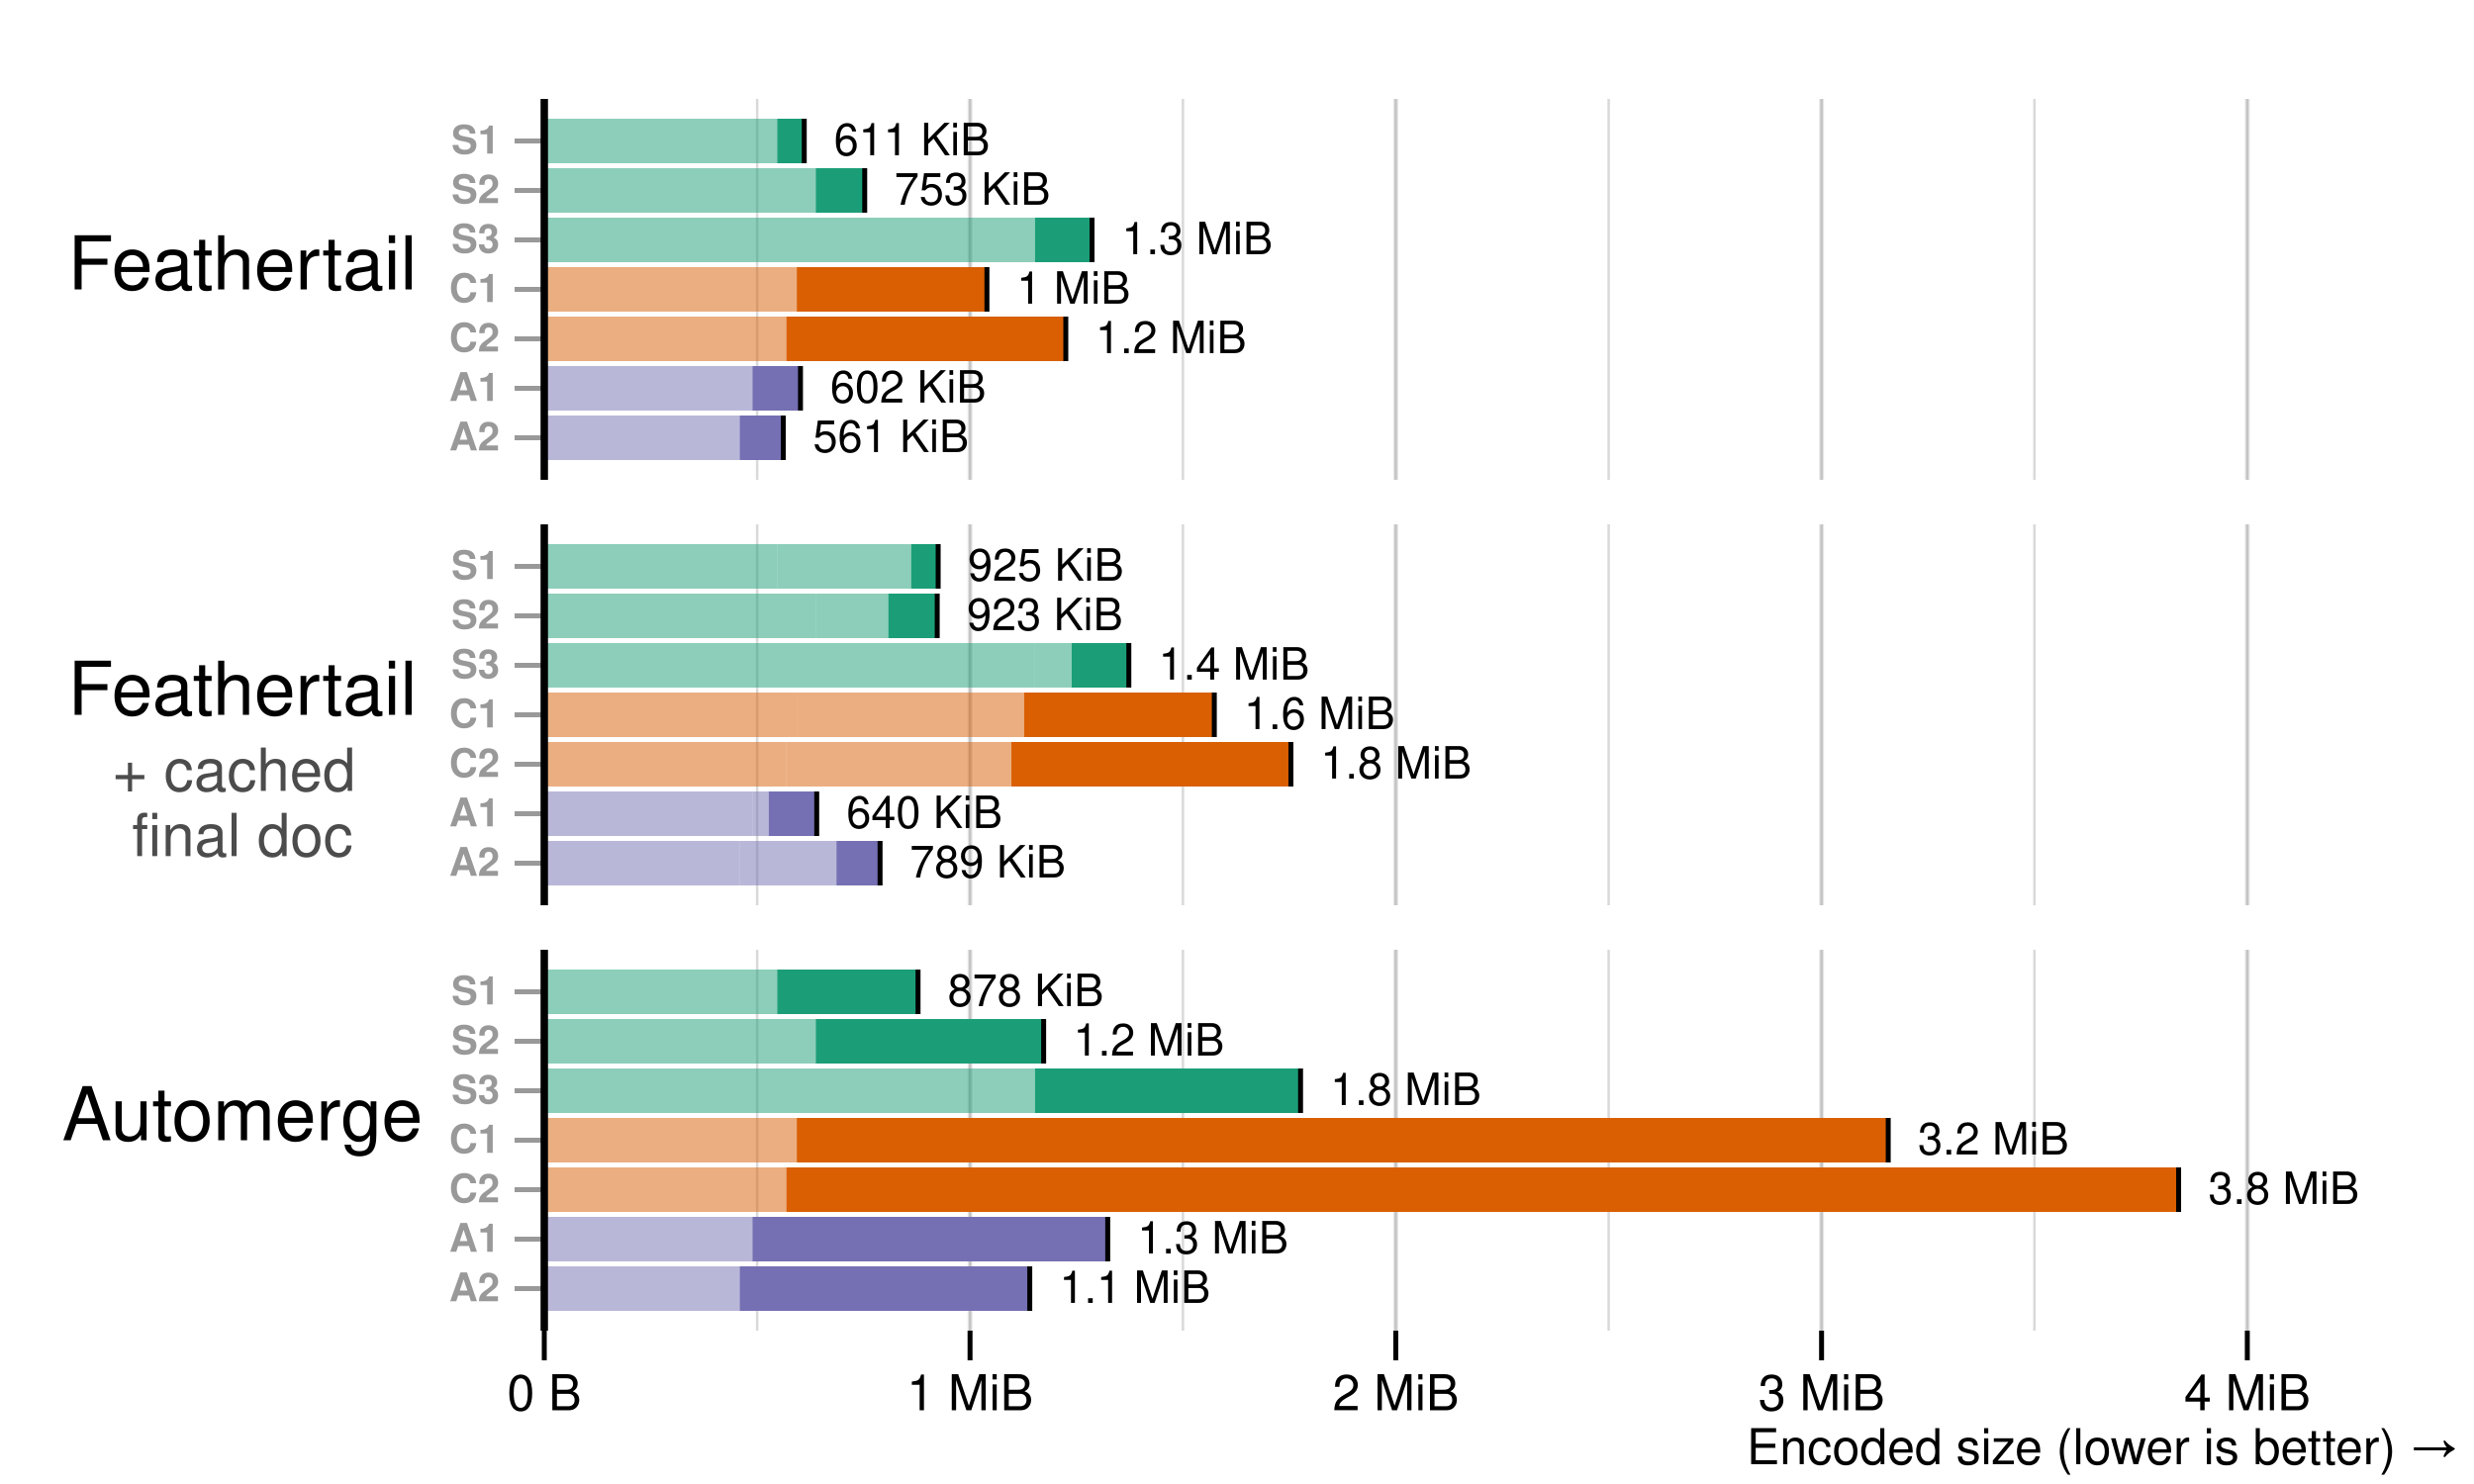
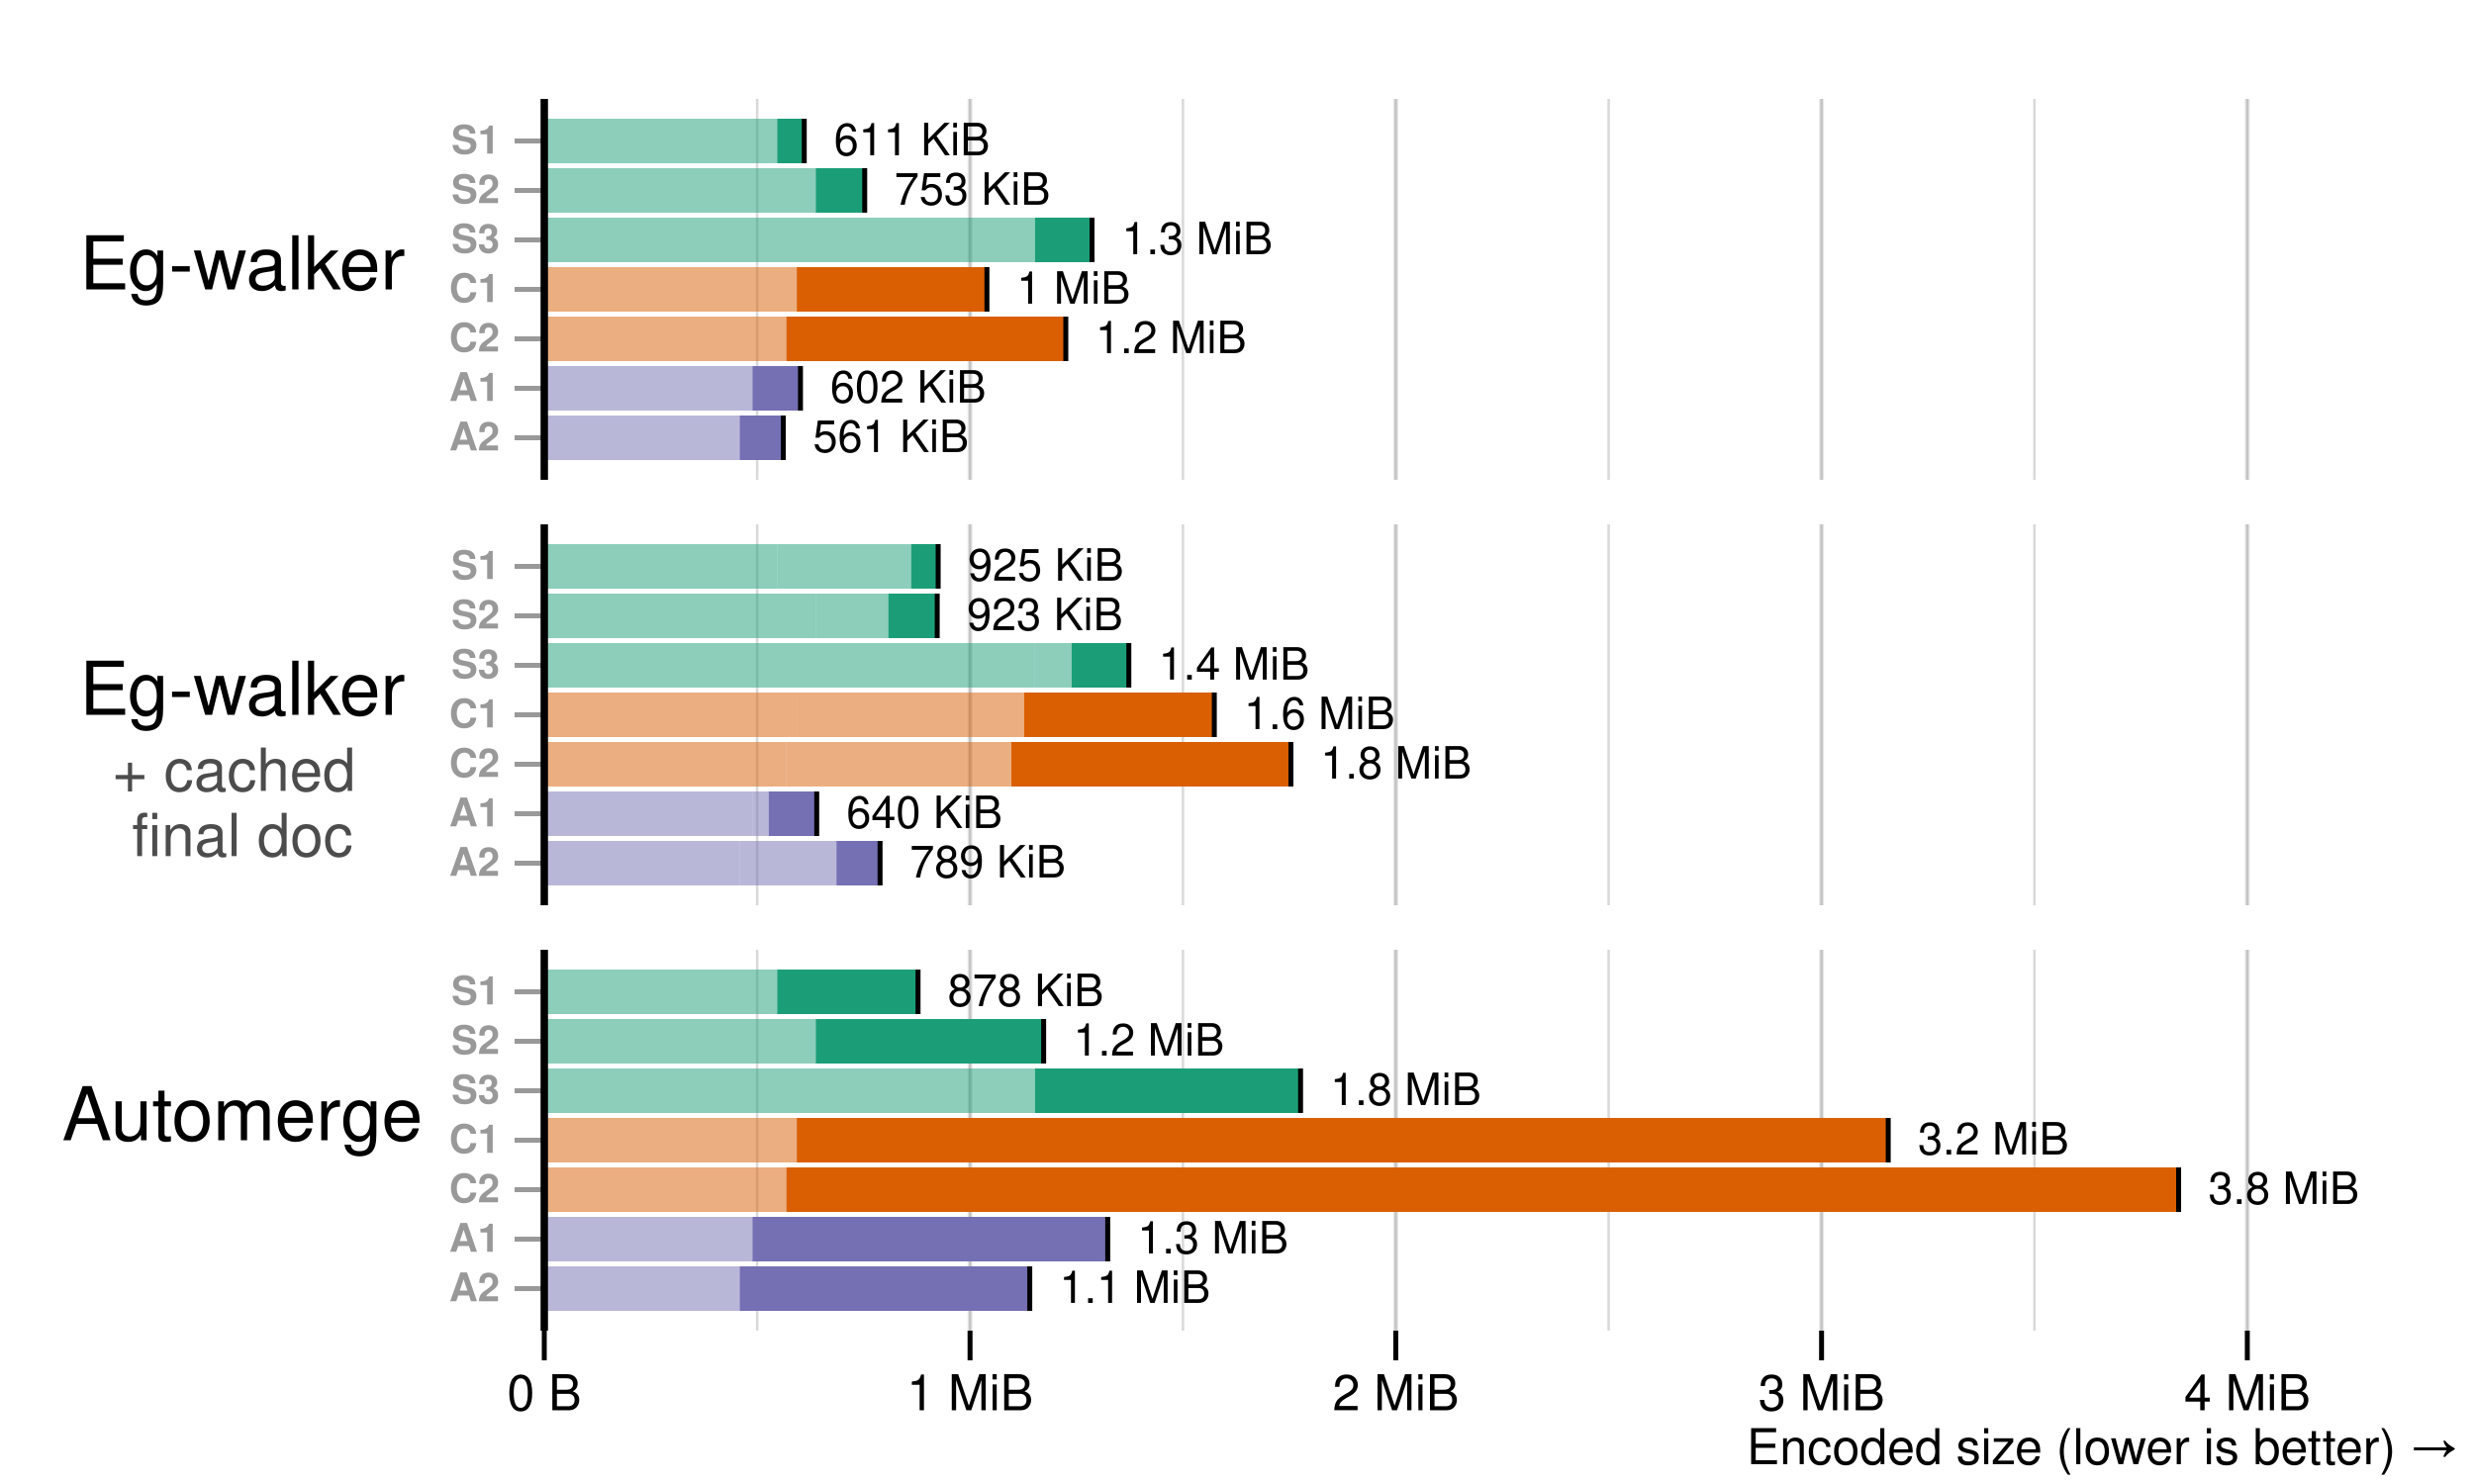
<svg xmlns="http://www.w3.org/2000/svg" class="plot-d6a7b5" fill="currentColor" font-family="system-ui, sans-serif" font-size="10" text-anchor="middle" width="500" height="300" viewBox="0 0 500 300" style="background: white; font-family: Helvetica Neue, Helvetica, Arial, sans-serif;" version="1.1">
  <style>:where(.plot-d6a7b5) {
  --plot-background: white;
  display: block;
  height: auto;
  height: intrinsic;
  max-width: 100%;
}
:where(.plot-d6a7b5 text),
:where(.plot-d6a7b5 tspan) {
  white-space: pre;
}</style>
  <g aria-label="x-grid" aria-hidden="true">
    <g stroke="currentColor" stroke-opacity="0.1" transform="translate(0,0)">
      <line x1="110" x2="110" y1="20" y2="97" />
      <line x1="196.047" x2="196.047" y1="20" y2="97" />
      <line x1="282.093" x2="282.093" y1="20" y2="97" />
      <line x1="368.14" x2="368.14" y1="20" y2="97" />
      <line x1="454.186" x2="454.186" y1="20" y2="97" />
    </g>
    <g stroke="currentColor" stroke-opacity="0.1" transform="translate(0,86)">
      <line x1="110" x2="110" y1="20" y2="97" />
      <line x1="196.047" x2="196.047" y1="20" y2="97" />
      <line x1="282.093" x2="282.093" y1="20" y2="97" />
      <line x1="368.14" x2="368.14" y1="20" y2="97" />
      <line x1="454.186" x2="454.186" y1="20" y2="97" />
    </g>
    <g stroke="currentColor" stroke-opacity="0.1" transform="translate(0,172)">
      <line x1="110" x2="110" y1="20" y2="97" />
      <line x1="196.047" x2="196.047" y1="20" y2="97" />
      <line x1="282.093" x2="282.093" y1="20" y2="97" />
      <line x1="368.14" x2="368.14" y1="20" y2="97" />
      <line x1="454.186" x2="454.186" y1="20" y2="97" />
    </g>
  </g>
  <g aria-label="x-axis tick" aria-hidden="true">
    <g fill="none" stroke="currentColor" transform="translate(0,172)">
      <path transform="translate(110,97)" d="M0,0L0,6" />
      <path transform="translate(196.0465,97)" d="M0,0L0,6" />
      <path transform="translate(282.093,97)" d="M0,0L0,6" />
      <path transform="translate(368.1395,97)" d="M0,0L0,6" />
      <path transform="translate(454.186,97)" d="M0,0L0,6" />
    </g>
  </g>
  <g aria-label="x-axis tick label" transform="translate(0,9)">
    <g font-variant="tabular-nums" transform="translate(0,172)">
      <text y="0.71em" transform="translate(110,97)">0 B</text>
      <text y="0.71em" transform="translate(196.0465,97)">1 MiB</text>
      <text y="0.71em" transform="translate(282.093,97)">2 MiB</text>
      <text y="0.71em" transform="translate(368.1395,97)">3 MiB</text>
      <text y="0.71em" transform="translate(454.186,97)">4 MiB</text>
    </g>
  </g>
  <g aria-label="x-axis label" text-anchor="end" transform="translate(17,27)">
    <text transform="translate(480,269)">Encoded size (lower is better) →</text>
  </g>
  <g aria-label="x-grid" aria-hidden="true">
    <g stroke="currentColor" stroke-width="0.5" stroke-opacity="0.15" transform="translate(0,0)">
      <line x1="110" x2="110" y1="20" y2="97" />
      <line x1="153.023" x2="153.023" y1="20" y2="97" />
      <line x1="196.047" x2="196.047" y1="20" y2="97" />
      <line x1="239.07" x2="239.07" y1="20" y2="97" />
      <line x1="282.093" x2="282.093" y1="20" y2="97" />
      <line x1="325.116" x2="325.116" y1="20" y2="97" />
      <line x1="368.14" x2="368.14" y1="20" y2="97" />
      <line x1="411.163" x2="411.163" y1="20" y2="97" />
      <line x1="454.186" x2="454.186" y1="20" y2="97" />
    </g>
    <g stroke="currentColor" stroke-width="0.5" stroke-opacity="0.15" transform="translate(0,86)">
      <line x1="110" x2="110" y1="20" y2="97" />
      <line x1="153.023" x2="153.023" y1="20" y2="97" />
      <line x1="196.047" x2="196.047" y1="20" y2="97" />
      <line x1="239.07" x2="239.07" y1="20" y2="97" />
      <line x1="282.093" x2="282.093" y1="20" y2="97" />
      <line x1="325.116" x2="325.116" y1="20" y2="97" />
      <line x1="368.14" x2="368.14" y1="20" y2="97" />
      <line x1="411.163" x2="411.163" y1="20" y2="97" />
      <line x1="454.186" x2="454.186" y1="20" y2="97" />
    </g>
    <g stroke="currentColor" stroke-width="0.5" stroke-opacity="0.15" transform="translate(0,172)">
      <line x1="110" x2="110" y1="20" y2="97" />
      <line x1="153.023" x2="153.023" y1="20" y2="97" />
      <line x1="196.047" x2="196.047" y1="20" y2="97" />
      <line x1="239.07" x2="239.07" y1="20" y2="97" />
      <line x1="282.093" x2="282.093" y1="20" y2="97" />
      <line x1="325.116" x2="325.116" y1="20" y2="97" />
      <line x1="368.14" x2="368.14" y1="20" y2="97" />
      <line x1="411.163" x2="411.163" y1="20" y2="97" />
      <line x1="454.186" x2="454.186" y1="20" y2="97" />
    </g>
  </g>
  <g aria-label="y-axis tick" aria-hidden="true" transform="translate(0,4.5)">
    <g fill="none" stroke="currentColor" stroke-opacity="0.4" transform="translate(0,0)">
      <path transform="translate(110,24)" d="M0,0L-6,0" />
      <path transform="translate(110,34)" d="M0,0L-6,0" />
      <path transform="translate(110,44)" d="M0,0L-6,0" />
      <path transform="translate(110,54)" d="M0,0L-6,0" />
      <path transform="translate(110,64)" d="M0,0L-6,0" />
      <path transform="translate(110,74)" d="M0,0L-6,0" />
      <path transform="translate(110,84)" d="M0,0L-6,0" />
    </g>
    <g fill="none" stroke="currentColor" stroke-opacity="0.4" transform="translate(0,86)">
      <path transform="translate(110,24)" d="M0,0L-6,0" />
      <path transform="translate(110,34)" d="M0,0L-6,0" />
      <path transform="translate(110,44)" d="M0,0L-6,0" />
      <path transform="translate(110,54)" d="M0,0L-6,0" />
      <path transform="translate(110,64)" d="M0,0L-6,0" />
      <path transform="translate(110,74)" d="M0,0L-6,0" />
      <path transform="translate(110,84)" d="M0,0L-6,0" />
    </g>
    <g fill="none" stroke="currentColor" stroke-opacity="0.4" transform="translate(0,172)">
      <path transform="translate(110,24)" d="M0,0L-6,0" />
      <path transform="translate(110,34)" d="M0,0L-6,0" />
      <path transform="translate(110,44)" d="M0,0L-6,0" />
      <path transform="translate(110,54)" d="M0,0L-6,0" />
      <path transform="translate(110,64)" d="M0,0L-6,0" />
      <path transform="translate(110,74)" d="M0,0L-6,0" />
      <path transform="translate(110,84)" d="M0,0L-6,0" />
    </g>
  </g>
  <g aria-label="y-axis tick label" transform="translate(-9,4.5)">
    <g fill-opacity="0.4" text-anchor="end" font-size="8" font-weight="700" transform="translate(0,0)">
      <text y="0.32em" transform="translate(110,24)">S1</text>
      <text y="0.32em" transform="translate(110,34)">S2</text>
      <text y="0.32em" transform="translate(110,44)">S3</text>
      <text y="0.32em" transform="translate(110,54)">C1</text>
      <text y="0.32em" transform="translate(110,64)">C2</text>
      <text y="0.32em" transform="translate(110,74)">A1</text>
      <text y="0.32em" transform="translate(110,84)">A2</text>
    </g>
    <g fill-opacity="0.4" text-anchor="end" font-size="8" font-weight="700" transform="translate(0,86)">
      <text y="0.32em" transform="translate(110,24)">S1</text>
      <text y="0.32em" transform="translate(110,34)">S2</text>
      <text y="0.32em" transform="translate(110,44)">S3</text>
      <text y="0.32em" transform="translate(110,54)">C1</text>
      <text y="0.32em" transform="translate(110,64)">C2</text>
      <text y="0.32em" transform="translate(110,74)">A1</text>
      <text y="0.32em" transform="translate(110,84)">A2</text>
    </g>
    <g fill-opacity="0.4" text-anchor="end" font-size="8" font-weight="700" transform="translate(0,172)">
      <text y="0.32em" transform="translate(110,24)">S1</text>
      <text y="0.32em" transform="translate(110,34)">S2</text>
      <text y="0.32em" transform="translate(110,44)">S3</text>
      <text y="0.32em" transform="translate(110,54)">C1</text>
      <text y="0.32em" transform="translate(110,64)">C2</text>
      <text y="0.32em" transform="translate(110,74)">A1</text>
      <text y="0.32em" transform="translate(110,84)">A2</text>
    </g>
  </g>
  <g aria-label="bar">
    <g transform="translate(0,0)">
      <rect x="110" width="47.063" y="24" height="9" fill="#1b9e77" fill-opacity="0.5" />
      <rect x="110" width="54.854" y="34" height="9" fill="#1b9e77" fill-opacity="0.5" />
      <rect x="110" width="99.154" y="44" height="9" fill="#1b9e77" fill-opacity="0.5" />
      <rect x="110" width="51.026" y="54" height="9" fill="#d95f02" fill-opacity="0.5" />
      <rect x="110" width="48.911" y="64" height="9" fill="#d95f02" fill-opacity="0.5" />
      <rect x="110" width="42.057" y="74" height="9" fill="#7570b3" fill-opacity="0.5" />
      <rect x="110" width="39.476" y="84" height="9" fill="#7570b3" fill-opacity="0.5" />
      <rect x="157.063" width="5.476" y="24" height="9" fill="#1b9e77" fill-opacity="1" />
      <rect x="164.854" width="9.906" y="34" height="9" fill="#1b9e77" fill-opacity="1" />
      <rect x="209.154" width="11.548" y="44" height="9" fill="#1b9e77" fill-opacity="1" />
      <rect x="161.026" width="38.435" y="54" height="9" fill="#d95f02" fill-opacity="1" />
      <rect x="158.911" width="56.491" y="64" height="9" fill="#d95f02" fill-opacity="1" />
      <rect x="152.057" width="9.723" y="74" height="9" fill="#7570b3" fill-opacity="1" />
      <rect x="149.476" width="8.823" y="84" height="9" fill="#7570b3" fill-opacity="1" />
    </g>
    <g transform="translate(0,86)">
      <rect x="110" width="47.063" y="24" height="9" fill="#1b9e77" fill-opacity="0.5" />
      <rect x="110" width="54.854" y="34" height="9" fill="#1b9e77" fill-opacity="0.5" />
      <rect x="110" width="99.154" y="44" height="9" fill="#1b9e77" fill-opacity="0.5" />
      <rect x="110" width="51.026" y="54" height="9" fill="#d95f02" fill-opacity="0.5" />
      <rect x="110" width="48.911" y="64" height="9" fill="#d95f02" fill-opacity="0.5" />
      <rect x="110" width="42.057" y="74" height="9" fill="#7570b3" fill-opacity="0.5" />
      <rect x="110" width="39.476" y="84" height="9" fill="#7570b3" fill-opacity="0.5" />
      <rect x="157.063" width="27.066" y="24" height="9" fill="#1b9e77" fill-opacity="0.5" />
      <rect x="164.854" width="14.654" y="34" height="9" fill="#1b9e77" fill-opacity="0.5" />
      <rect x="209.154" width="7.438" y="44" height="9" fill="#1b9e77" fill-opacity="0.5" />
      <rect x="161.026" width="45.953" y="54" height="9" fill="#d95f02" fill-opacity="0.5" />
      <rect x="158.911" width="45.493" y="64" height="9" fill="#d95f02" fill-opacity="0.5" />
      <rect x="152.057" width="3.282" y="74" height="9" fill="#7570b3" fill-opacity="0.5" />
      <rect x="149.476" width="19.563" y="84" height="9" fill="#7570b3" fill-opacity="0.5" />
      <rect x="184.129" width="5.476" y="24" height="9" fill="#1b9e77" fill-opacity="1" />
      <rect x="179.508" width="9.906" y="34" height="9" fill="#1b9e77" fill-opacity="1" />
      <rect x="216.592" width="11.548" y="44" height="9" fill="#1b9e77" fill-opacity="1" />
      <rect x="206.979" width="38.435" y="54" height="9" fill="#d95f02" fill-opacity="1" />
      <rect x="204.404" width="56.491" y="64" height="9" fill="#d95f02" fill-opacity="1" />
      <rect x="155.339" width="9.723" y="74" height="9" fill="#7570b3" fill-opacity="1" />
      <rect x="169.039" width="8.823" y="84" height="9" fill="#7570b3" fill-opacity="1" />
    </g>
    <g transform="translate(0,172)">
      <rect x="110" width="47.063" y="24" height="9" fill="#1b9e77" fill-opacity="0.5" />
      <rect x="110" width="54.854" y="34" height="9" fill="#1b9e77" fill-opacity="0.5" />
      <rect x="110" width="99.154" y="44" height="9" fill="#1b9e77" fill-opacity="0.5" />
      <rect x="110" width="51.026" y="54" height="9" fill="#d95f02" fill-opacity="0.5" />
      <rect x="110" width="48.911" y="64" height="9" fill="#d95f02" fill-opacity="0.5" />
      <rect x="110" width="42.057" y="74" height="9" fill="#7570b3" fill-opacity="0.5" />
      <rect x="110" width="39.476" y="84" height="9" fill="#7570b3" fill-opacity="0.5" />
      <rect x="157.063" width="28.477" y="24" height="9" fill="#1b9e77" fill-opacity="1" />
      <rect x="164.854" width="46.071" y="34" height="9" fill="#1b9e77" fill-opacity="1" />
      <rect x="209.154" width="53.692" y="44" height="9" fill="#1b9e77" fill-opacity="1" />
      <rect x="161.026" width="220.587" y="54" height="9" fill="#d95f02" fill-opacity="1" />
      <rect x="158.911" width="281.394" y="64" height="9" fill="#d95f02" fill-opacity="1" />
      <rect x="152.057" width="71.819" y="74" height="9" fill="#7570b3" fill-opacity="1" />
      <rect x="149.476" width="58.641" y="84" height="9" fill="#7570b3" fill-opacity="1" />
    </g>
  </g>
  <g aria-label="fy-axis tick label" transform="translate(-61,0)">
    <g font-size="15px" transform="translate(0,0)">
-       <text transform="translate(110,58.5)">Feathertail</text>
+       <text transform="translate(110,58.5)">Eg-walker</text>
    </g>
    <g font-size="15px" transform="translate(0,86)">
-       <text transform="translate(110,58.5)">Feathertail</text>
+       <text transform="translate(110,58.5)">Eg-walker</text>
    </g>
    <g font-size="15px" transform="translate(0,172)">
      <text transform="translate(110,58.5)">Automerge</text>
    </g>
  </g>
  <g aria-label="fy-axis tick label" transform="translate(-61,6)">
    <g fill-opacity="0.7" font-size="12" transform="translate(0,86)">
      <text transform="translate(110,58.5)">
        <tspan x="0" y="0.781em">+ cached</tspan>
        <tspan x="0" dy="1.1em">final doc</tspan>
      </text>
    </g>
  </g>
  <g aria-label="tick">
    <g stroke="currentColor" transform="translate(0,0)">
      <line x1="162.539" x2="162.539" y1="24" y2="33" />
      <line x1="174.76" x2="174.76" y1="34" y2="43" />
      <line x1="220.702" x2="220.702" y1="44" y2="53" />
      <line x1="199.461" x2="199.461" y1="54" y2="63" />
      <line x1="215.402" x2="215.402" y1="64" y2="73" />
      <line x1="161.78" x2="161.78" y1="74" y2="83" />
      <line x1="158.299" x2="158.299" y1="84" y2="93" />
    </g>
    <g stroke="currentColor" transform="translate(0,86)">
      <line x1="189.605" x2="189.605" y1="24" y2="33" />
      <line x1="189.414" x2="189.414" y1="34" y2="43" />
      <line x1="228.14" x2="228.14" y1="44" y2="53" />
      <line x1="245.414" x2="245.414" y1="54" y2="63" />
      <line x1="260.895" x2="260.895" y1="64" y2="73" />
      <line x1="165.062" x2="165.062" y1="74" y2="83" />
      <line x1="177.862" x2="177.862" y1="84" y2="93" />
    </g>
    <g stroke="currentColor" transform="translate(0,172)">
      <line x1="185.539" x2="185.539" y1="24" y2="33" />
      <line x1="210.925" x2="210.925" y1="34" y2="43" />
      <line x1="262.845" x2="262.845" y1="44" y2="53" />
      <line x1="381.613" x2="381.613" y1="54" y2="63" />
      <line x1="440.305" x2="440.305" y1="64" y2="73" />
      <line x1="223.875" x2="223.875" y1="74" y2="83" />
      <line x1="208.117" x2="208.117" y1="84" y2="93" />
    </g>
  </g>
  <g aria-label="text" transform="translate(6,4.5)">
    <g fill="black" text-anchor="start" font-size="9" transform="translate(0,0)">
      <text y="0.32em" transform="translate(162.5387,24)">611 KiB</text>
      <text y="0.32em" transform="translate(174.7597,34)">753 KiB</text>
      <text y="0.32em" transform="translate(220.7019,44)">1.3 MiB</text>
      <text y="0.32em" transform="translate(199.461,54)">1 MiB</text>
      <text y="0.32em" transform="translate(215.4019,64)">1.2 MiB</text>
      <text y="0.32em" transform="translate(161.7798,74)">602 KiB</text>
      <text y="0.32em" transform="translate(158.2995,84)">561 KiB</text>
    </g>
    <g fill="black" text-anchor="start" font-size="9" transform="translate(0,86)">
      <text y="0.32em" transform="translate(189.6052,24)">925 KiB</text>
      <text y="0.32em" transform="translate(189.414,34)">923 KiB</text>
      <text y="0.32em" transform="translate(228.14,44)">1.4 MiB</text>
      <text y="0.32em" transform="translate(245.4141,54)">1.6 MiB</text>
      <text y="0.32em" transform="translate(260.8947,64)">1.8 MiB</text>
      <text y="0.32em" transform="translate(165.0618,74)">640 KiB</text>
      <text y="0.32em" transform="translate(177.8623,84)">789 KiB</text>
    </g>
    <g fill="black" text-anchor="start" font-size="9" transform="translate(0,172)">
      <text y="0.32em" transform="translate(185.5395,24)">878 KiB</text>
      <text y="0.32em" transform="translate(210.9249,34)">1.2 MiB</text>
      <text y="0.32em" transform="translate(262.8455,44)">1.8 MiB</text>
      <text y="0.32em" transform="translate(381.6129,54)">3.2 MiB</text>
      <text y="0.32em" transform="translate(440.3046,64)">3.8 MiB</text>
      <text y="0.32em" transform="translate(223.8752,74)">1.3 MiB</text>
      <text y="0.32em" transform="translate(208.1172,84)">1.1 MiB</text>
    </g>
  </g>
  <g aria-label="rule">
    <g stroke="currentColor" stroke-width="1.5" transform="translate(0,0)">
      <line x1="110" x2="110" y1="20" y2="97" />
    </g>
    <g stroke="currentColor" stroke-width="1.5" transform="translate(0,86)">
      <line x1="110" x2="110" y1="20" y2="97" />
    </g>
    <g stroke="currentColor" stroke-width="1.5" transform="translate(0,172)">
      <line x1="110" x2="110" y1="20" y2="97" />
    </g>
  </g>
</svg>
